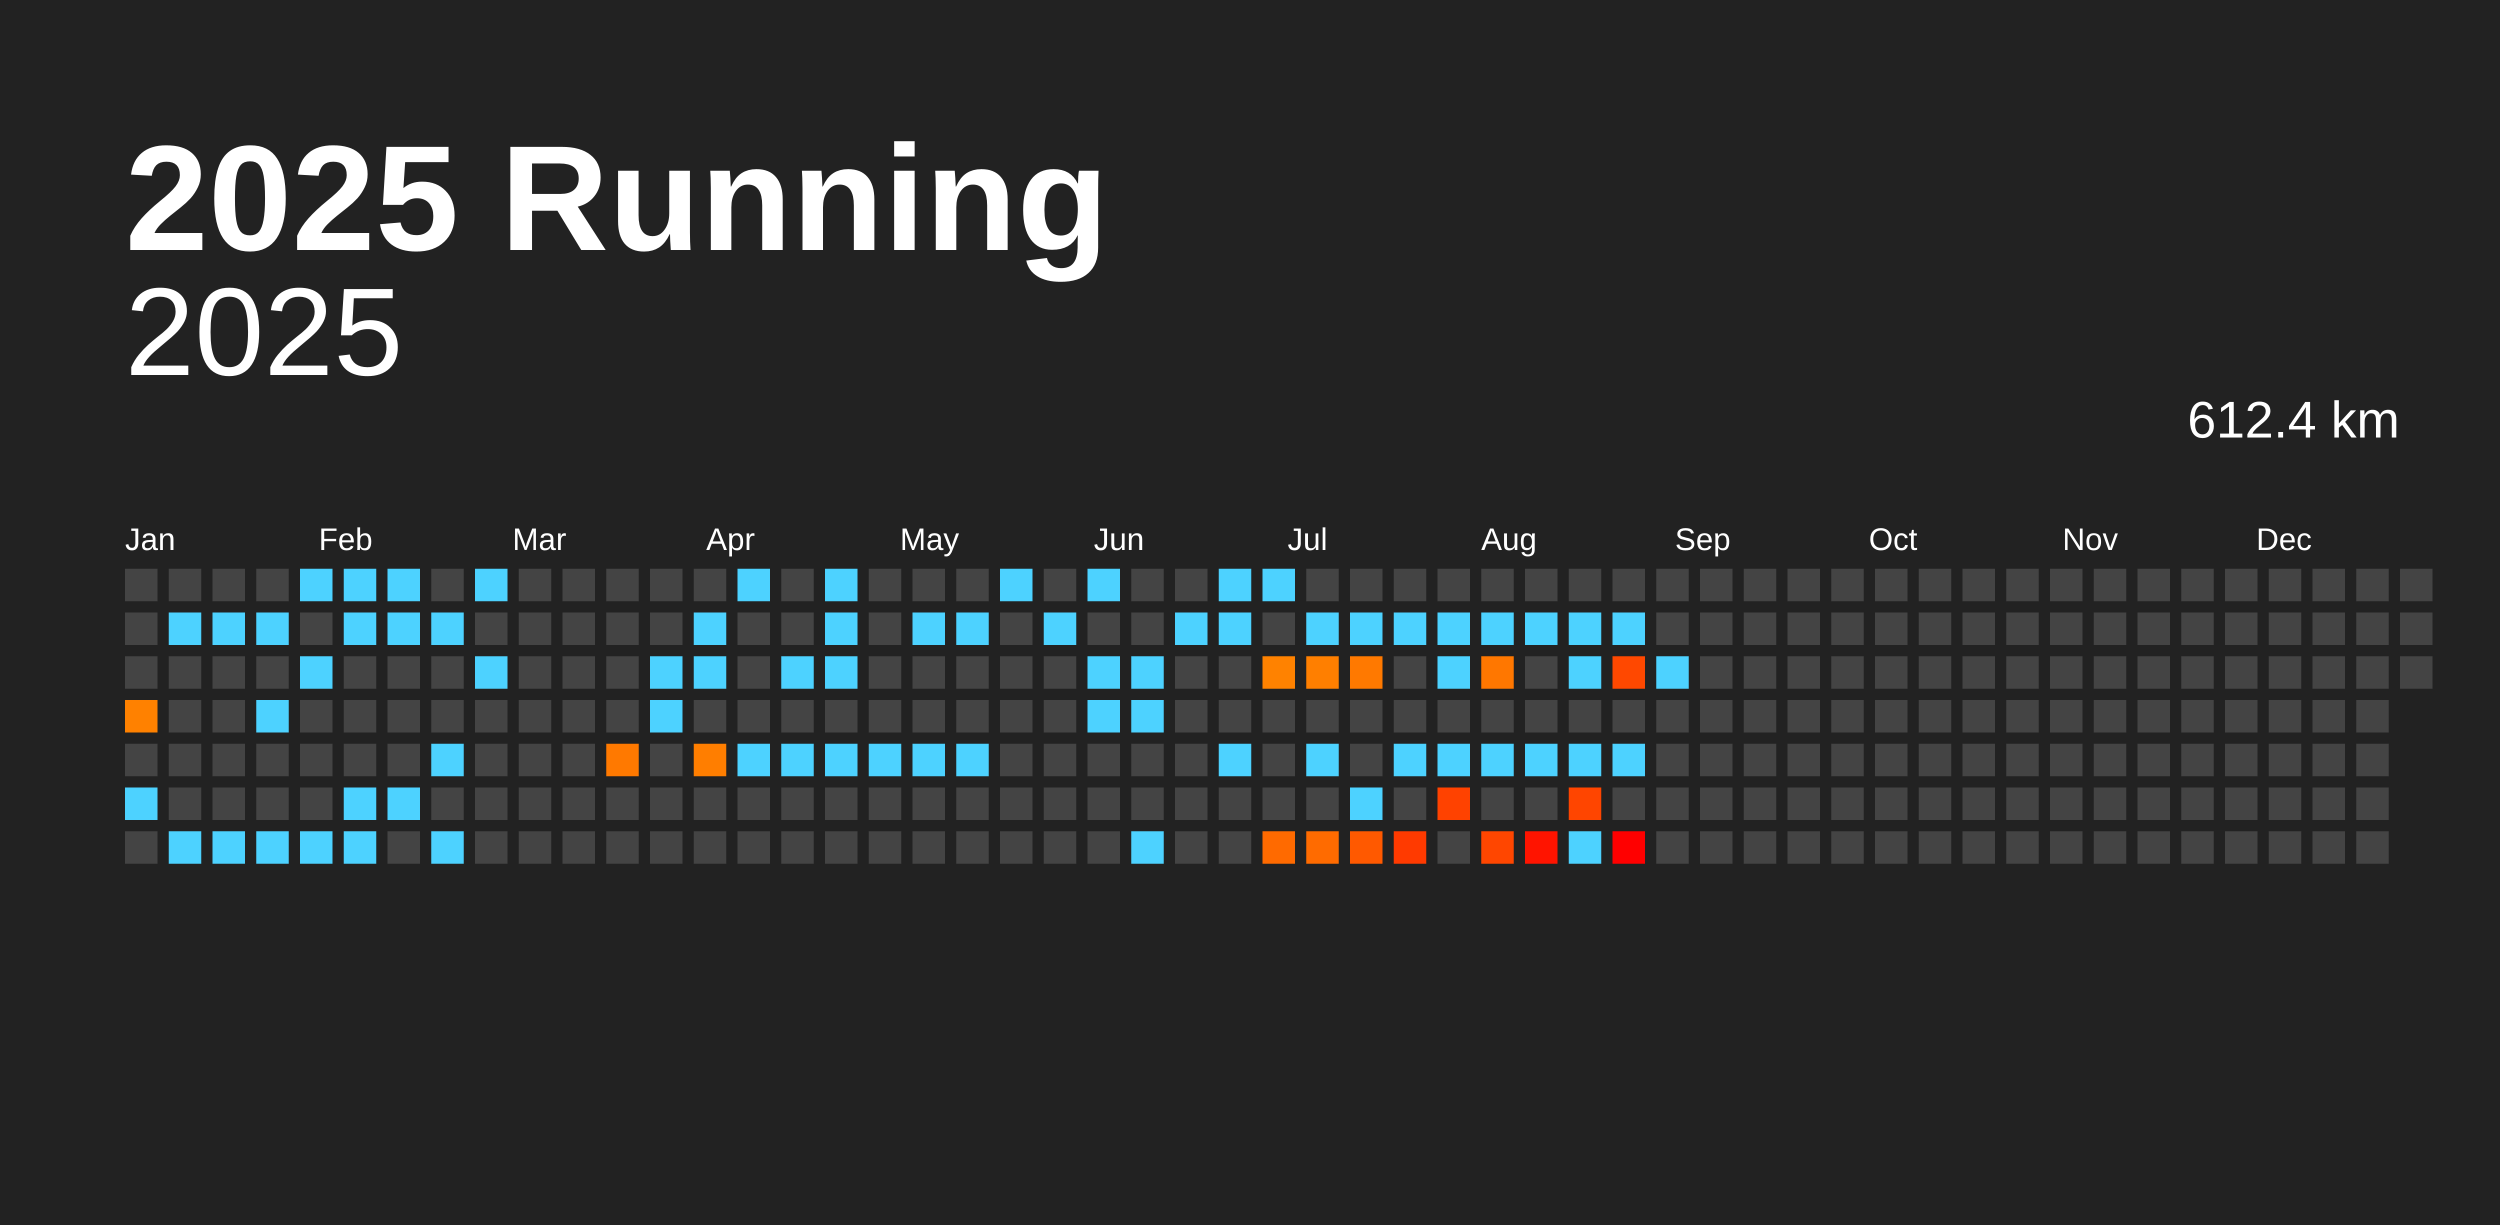
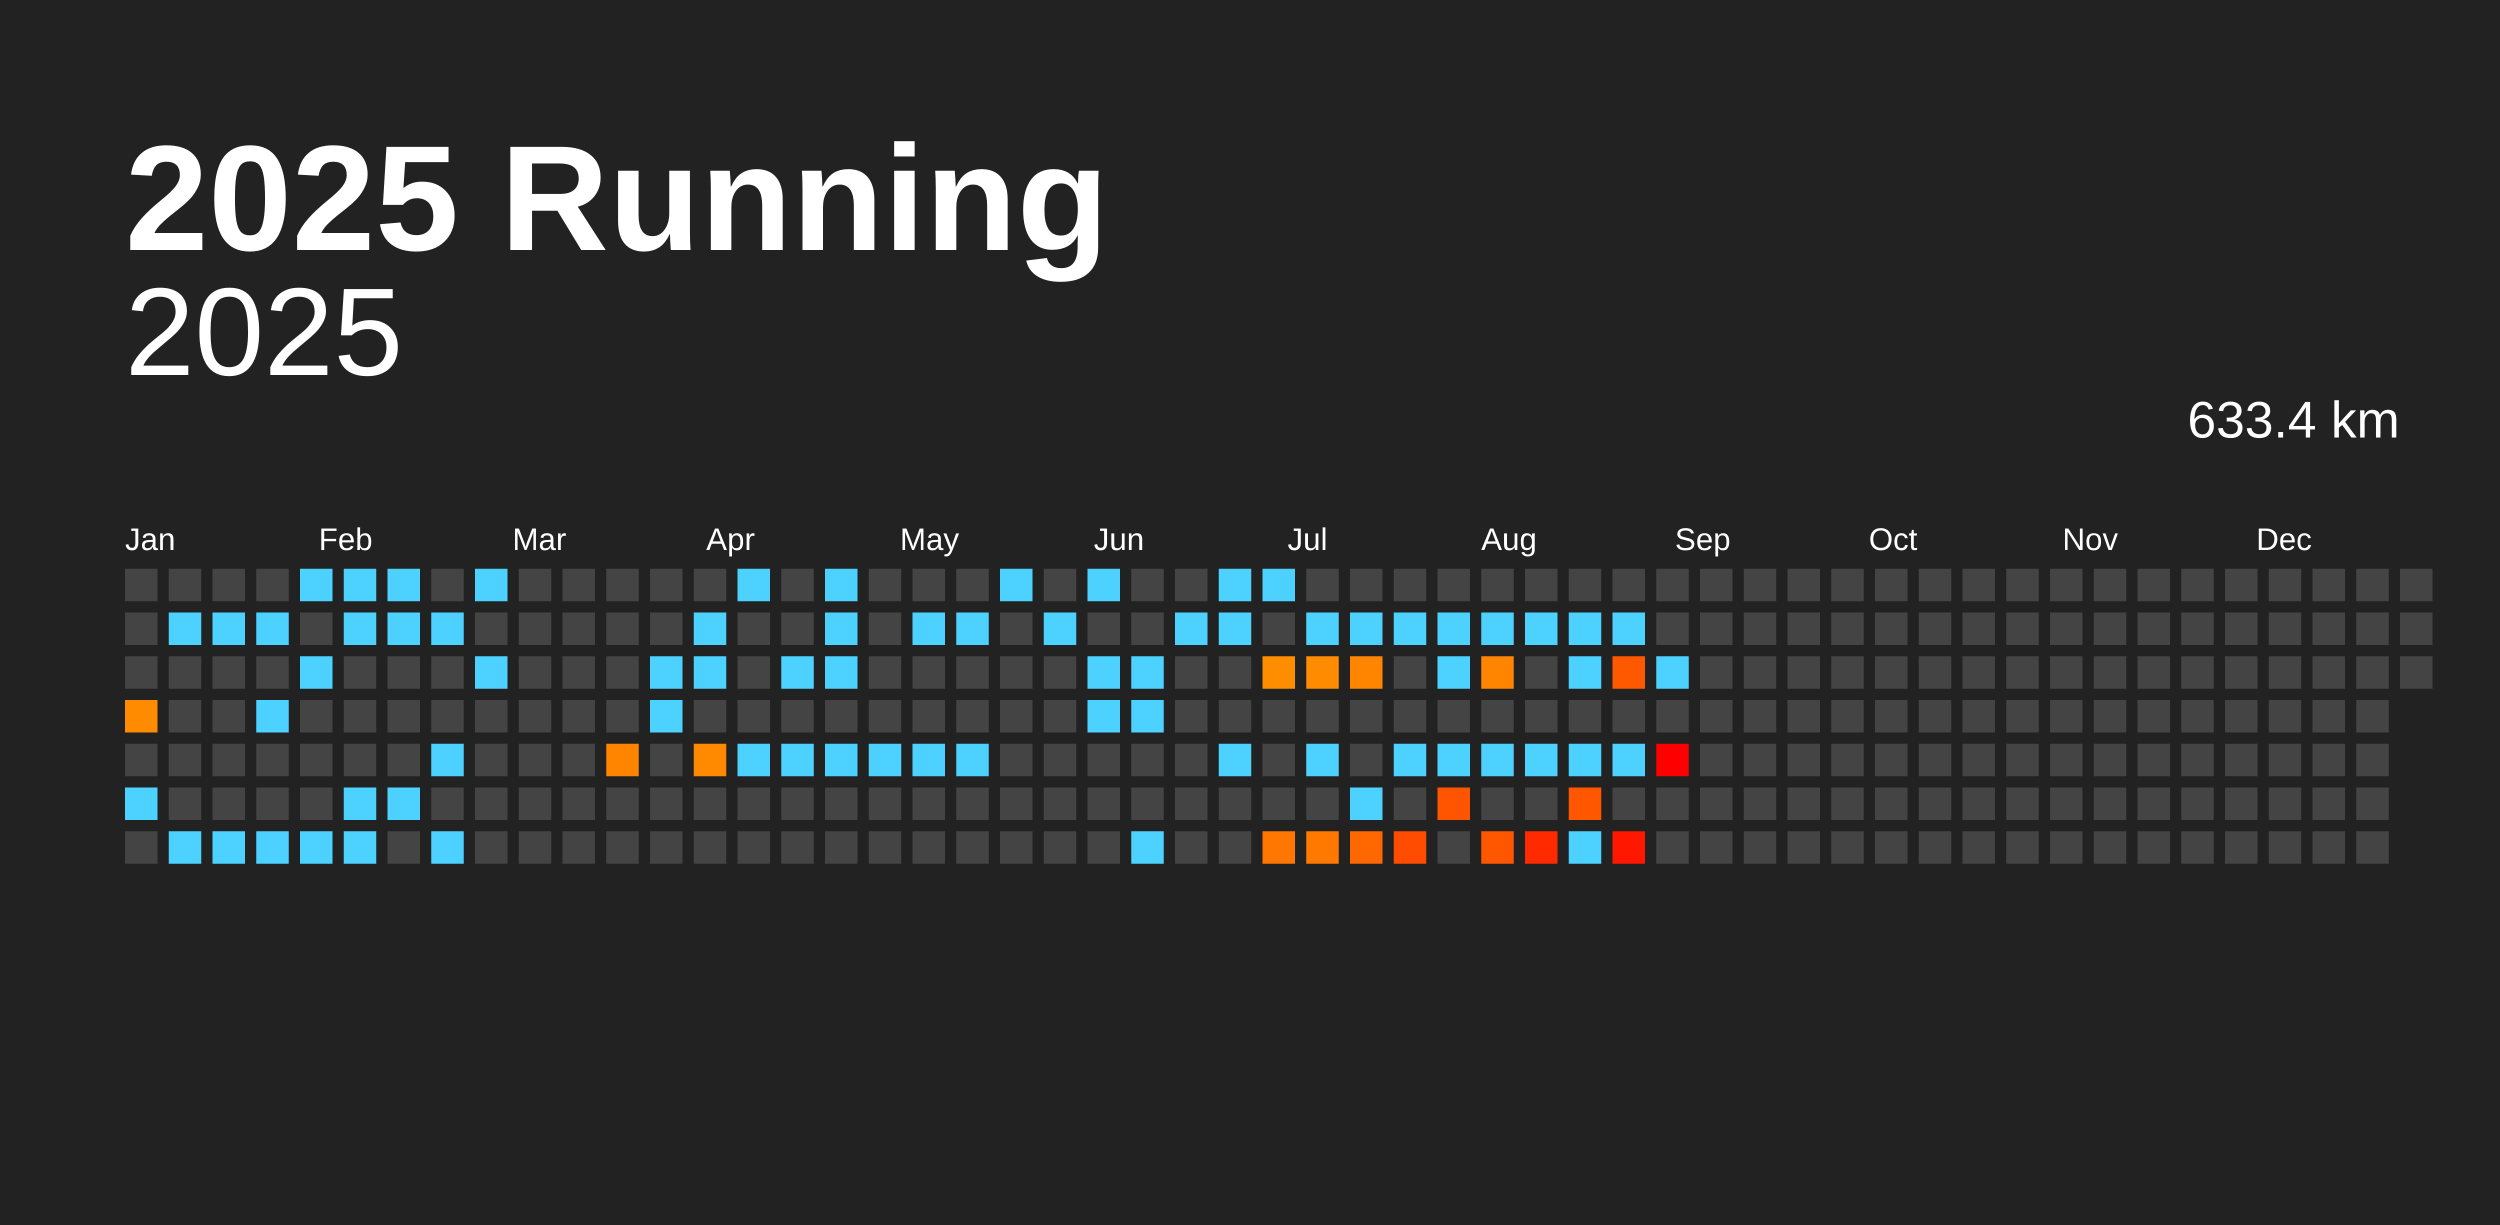
<svg xmlns="http://www.w3.org/2000/svg" baseProfile="full" height="98mm" version="1.1" viewBox="0,0,200,98" width="200mm">
  <defs />
  <rect fill="#222222" height="98" width="200" x="0" y="0" />
  <text fill="#FFFFFF" style="font-size:12px; font-family:Arial; font-weight:bold;" x="10" y="20">2025 Running</text>
  <text alignment-baseline="hanging" fill="#FFFFFF" style="font-size:10.0px; font-family:Arial;" x="10" y="30">2025</text>
-   <text alignment-baseline="hanging" fill="#FFFFFF" style="font-size:4.125px; font-family:Arial;" x="175" y="35">612.4 km</text>
+   <text alignment-baseline="hanging" fill="#FFFFFF" style="font-size:4.125px; font-family:Arial;" x="175" y="35">633.4 km</text>
  <text fill="#FFFFFF" style="font-size:2.5px; font-family:Arial" x="10.0" y="44">Jan</text>
  <text fill="#FFFFFF" style="font-size:2.5px; font-family:Arial" x="25.5" y="44">Feb</text>
  <text fill="#FFFFFF" style="font-size:2.5px; font-family:Arial" x="41.0" y="44">Mar</text>
  <text fill="#FFFFFF" style="font-size:2.5px; font-family:Arial" x="56.5" y="44">Apr</text>
  <text fill="#FFFFFF" style="font-size:2.5px; font-family:Arial" x="72.0" y="44">May</text>
  <text fill="#FFFFFF" style="font-size:2.5px; font-family:Arial" x="87.5" y="44">Jun</text>
  <text fill="#FFFFFF" style="font-size:2.5px; font-family:Arial" x="103.0" y="44">Jul</text>
  <text fill="#FFFFFF" style="font-size:2.5px; font-family:Arial" x="118.5" y="44">Aug</text>
  <text fill="#FFFFFF" style="font-size:2.5px; font-family:Arial" x="134.0" y="44">Sep</text>
  <text fill="#FFFFFF" style="font-size:2.5px; font-family:Arial" x="149.5" y="44">Oct</text>
  <text fill="#FFFFFF" style="font-size:2.5px; font-family:Arial" x="165.0" y="44">Nov</text>
  <text fill="#FFFFFF" style="font-size:2.5px; font-family:Arial" x="180.5" y="44">Dec</text>
  <rect fill="#444444" height="2.6" width="2.6" x="10.0" y="45.5" />
  <rect fill="#444444" height="2.6" width="2.6" x="10.0" y="49.0" />
  <rect fill="#444444" height="2.6" width="2.6" x="10.0" y="52.5" />
-   <rect fill="#ff8100" height="2.6" width="2.6" x="10.0" y="56.0" />
+   <rect fill="#ff8c00" height="2.6" width="2.6" x="10.0" y="56.0" />
  <rect fill="#444444" height="2.6" width="2.6" x="10.0" y="59.5" />
  <rect fill="#4dd2ff" height="2.6" width="2.6" x="10.0" y="63.0" />
  <rect fill="#444444" height="2.6" width="2.6" x="10.0" y="66.5" />
  <rect fill="#444444" height="2.6" width="2.6" x="13.5" y="45.5" />
  <rect fill="#4dd2ff" height="2.6" width="2.6" x="13.5" y="49.0" />
  <rect fill="#444444" height="2.6" width="2.6" x="13.5" y="52.5" />
  <rect fill="#444444" height="2.6" width="2.6" x="13.5" y="56.0" />
  <rect fill="#444444" height="2.6" width="2.6" x="13.5" y="59.5" />
  <rect fill="#444444" height="2.6" width="2.6" x="13.5" y="63.0" />
  <rect fill="#4dd2ff" height="2.6" width="2.6" x="13.5" y="66.5" />
  <rect fill="#444444" height="2.6" width="2.6" x="17.0" y="45.5" />
  <rect fill="#4dd2ff" height="2.6" width="2.6" x="17.0" y="49.0" />
  <rect fill="#444444" height="2.6" width="2.6" x="17.0" y="52.5" />
  <rect fill="#444444" height="2.6" width="2.6" x="17.0" y="56.0" />
  <rect fill="#444444" height="2.6" width="2.6" x="17.0" y="59.5" />
  <rect fill="#444444" height="2.6" width="2.6" x="17.0" y="63.0" />
  <rect fill="#4dd2ff" height="2.6" width="2.6" x="17.0" y="66.5" />
  <rect fill="#444444" height="2.6" width="2.6" x="20.5" y="45.5" />
  <rect fill="#4dd2ff" height="2.6" width="2.6" x="20.5" y="49.0" />
  <rect fill="#444444" height="2.6" width="2.6" x="20.5" y="52.5" />
  <rect fill="#4dd2ff" height="2.6" width="2.6" x="20.5" y="56.0" />
  <rect fill="#444444" height="2.6" width="2.6" x="20.5" y="59.5" />
  <rect fill="#444444" height="2.6" width="2.6" x="20.5" y="63.0" />
  <rect fill="#4dd2ff" height="2.6" width="2.6" x="20.5" y="66.5" />
  <rect fill="#4dd2ff" height="2.6" width="2.6" x="24.0" y="45.5" />
  <rect fill="#444444" height="2.6" width="2.6" x="24.0" y="49.0" />
  <rect fill="#4dd2ff" height="2.6" width="2.6" x="24.0" y="52.5" />
  <rect fill="#444444" height="2.6" width="2.6" x="24.0" y="56.0" />
  <rect fill="#444444" height="2.6" width="2.6" x="24.0" y="59.5" />
  <rect fill="#444444" height="2.6" width="2.6" x="24.0" y="63.0" />
  <rect fill="#4dd2ff" height="2.6" width="2.6" x="24.0" y="66.5" />
  <rect fill="#4dd2ff" height="2.6" width="2.6" x="27.5" y="45.5" />
  <rect fill="#4dd2ff" height="2.6" width="2.6" x="27.5" y="49.0" />
  <rect fill="#444444" height="2.6" width="2.6" x="27.5" y="52.5" />
  <rect fill="#444444" height="2.6" width="2.6" x="27.5" y="56.0" />
  <rect fill="#444444" height="2.6" width="2.6" x="27.5" y="59.5" />
  <rect fill="#4dd2ff" height="2.6" width="2.6" x="27.5" y="63.0" />
  <rect fill="#4dd2ff" height="2.6" width="2.6" x="27.5" y="66.5" />
  <rect fill="#4dd2ff" height="2.6" width="2.6" x="31.0" y="45.5" />
  <rect fill="#4dd2ff" height="2.6" width="2.6" x="31.0" y="49.0" />
  <rect fill="#444444" height="2.6" width="2.6" x="31.0" y="52.5" />
  <rect fill="#444444" height="2.6" width="2.6" x="31.0" y="56.0" />
  <rect fill="#444444" height="2.6" width="2.6" x="31.0" y="59.5" />
  <rect fill="#4dd2ff" height="2.6" width="2.6" x="31.0" y="63.0" />
  <rect fill="#444444" height="2.6" width="2.6" x="31.0" y="66.5" />
  <rect fill="#444444" height="2.6" width="2.6" x="34.5" y="45.5" />
  <rect fill="#4dd2ff" height="2.6" width="2.6" x="34.5" y="49.0" />
  <rect fill="#444444" height="2.6" width="2.6" x="34.5" y="52.5" />
  <rect fill="#444444" height="2.6" width="2.6" x="34.5" y="56.0" />
  <rect fill="#4dd2ff" height="2.6" width="2.6" x="34.5" y="59.5" />
  <rect fill="#444444" height="2.6" width="2.6" x="34.5" y="63.0" />
  <rect fill="#4dd2ff" height="2.6" width="2.6" x="34.5" y="66.5" />
  <rect fill="#4dd2ff" height="2.6" width="2.6" x="38.0" y="45.5" />
  <rect fill="#444444" height="2.6" width="2.6" x="38.0" y="49.0" />
  <rect fill="#4dd2ff" height="2.6" width="2.6" x="38.0" y="52.5" />
  <rect fill="#444444" height="2.6" width="2.6" x="38.0" y="56.0" />
  <rect fill="#444444" height="2.6" width="2.6" x="38.0" y="59.5" />
  <rect fill="#444444" height="2.6" width="2.6" x="38.0" y="63.0" />
  <rect fill="#444444" height="2.6" width="2.6" x="38.0" y="66.5" />
  <rect fill="#444444" height="2.6" width="2.6" x="41.5" y="45.5" />
  <rect fill="#444444" height="2.6" width="2.6" x="41.5" y="49.0" />
  <rect fill="#444444" height="2.6" width="2.6" x="41.5" y="52.5" />
  <rect fill="#444444" height="2.6" width="2.6" x="41.5" y="56.0" />
  <rect fill="#444444" height="2.6" width="2.6" x="41.5" y="59.5" />
  <rect fill="#444444" height="2.6" width="2.6" x="41.5" y="63.0" />
  <rect fill="#444444" height="2.6" width="2.6" x="41.5" y="66.5" />
  <rect fill="#444444" height="2.6" width="2.6" x="45.0" y="45.5" />
  <rect fill="#444444" height="2.6" width="2.6" x="45.0" y="49.0" />
  <rect fill="#444444" height="2.6" width="2.6" x="45.0" y="52.5" />
  <rect fill="#444444" height="2.6" width="2.6" x="45.0" y="56.0" />
  <rect fill="#444444" height="2.6" width="2.6" x="45.0" y="59.5" />
  <rect fill="#444444" height="2.6" width="2.6" x="45.0" y="63.0" />
  <rect fill="#444444" height="2.6" width="2.6" x="45.0" y="66.5" />
  <rect fill="#444444" height="2.6" width="2.6" x="48.5" y="45.5" />
  <rect fill="#444444" height="2.6" width="2.6" x="48.5" y="49.0" />
  <rect fill="#444444" height="2.6" width="2.6" x="48.5" y="52.5" />
  <rect fill="#444444" height="2.6" width="2.6" x="48.5" y="56.0" />
-   <rect fill="#ff7900" height="2.6" width="2.6" x="48.5" y="59.5" />
+   <rect fill="#ff8500" height="2.6" width="2.6" x="48.5" y="59.5" />
  <rect fill="#444444" height="2.6" width="2.6" x="48.5" y="63.0" />
  <rect fill="#444444" height="2.6" width="2.6" x="48.5" y="66.5" />
  <rect fill="#444444" height="2.6" width="2.6" x="52.0" y="45.5" />
  <rect fill="#444444" height="2.6" width="2.6" x="52.0" y="49.0" />
  <rect fill="#4dd2ff" height="2.6" width="2.6" x="52.0" y="52.5" />
  <rect fill="#4dd2ff" height="2.6" width="2.6" x="52.0" y="56.0" />
  <rect fill="#444444" height="2.6" width="2.6" x="52.0" y="59.5" />
  <rect fill="#444444" height="2.6" width="2.6" x="52.0" y="63.0" />
  <rect fill="#444444" height="2.6" width="2.6" x="52.0" y="66.5" />
  <rect fill="#444444" height="2.6" width="2.6" x="55.5" y="45.5" />
  <rect fill="#4dd2ff" height="2.6" width="2.6" x="55.5" y="49.0" />
  <rect fill="#4dd2ff" height="2.6" width="2.6" x="55.5" y="52.5" />
  <rect fill="#444444" height="2.6" width="2.6" x="55.5" y="56.0" />
-   <rect fill="#ff7e00" height="2.6" width="2.6" x="55.5" y="59.5" />
+   <rect fill="#ff8a00" height="2.6" width="2.6" x="55.5" y="59.5" />
  <rect fill="#444444" height="2.6" width="2.6" x="55.5" y="63.0" />
  <rect fill="#444444" height="2.6" width="2.6" x="55.5" y="66.5" />
  <rect fill="#4dd2ff" height="2.6" width="2.6" x="59.0" y="45.5" />
  <rect fill="#444444" height="2.6" width="2.6" x="59.0" y="49.0" />
  <rect fill="#444444" height="2.6" width="2.6" x="59.0" y="52.5" />
  <rect fill="#444444" height="2.6" width="2.6" x="59.0" y="56.0" />
  <rect fill="#4dd2ff" height="2.6" width="2.6" x="59.0" y="59.5" />
  <rect fill="#444444" height="2.6" width="2.6" x="59.0" y="63.0" />
  <rect fill="#444444" height="2.6" width="2.6" x="59.0" y="66.5" />
  <rect fill="#444444" height="2.6" width="2.6" x="62.5" y="45.5" />
  <rect fill="#444444" height="2.6" width="2.6" x="62.5" y="49.0" />
  <rect fill="#4dd2ff" height="2.6" width="2.6" x="62.5" y="52.5" />
  <rect fill="#444444" height="2.6" width="2.6" x="62.5" y="56.0" />
  <rect fill="#4dd2ff" height="2.6" width="2.6" x="62.5" y="59.5" />
  <rect fill="#444444" height="2.6" width="2.6" x="62.5" y="63.0" />
  <rect fill="#444444" height="2.6" width="2.6" x="62.5" y="66.5" />
  <rect fill="#4dd2ff" height="2.6" width="2.6" x="66.0" y="45.5" />
  <rect fill="#4dd2ff" height="2.6" width="2.6" x="66.0" y="49.0" />
  <rect fill="#4dd2ff" height="2.6" width="2.6" x="66.0" y="52.5" />
  <rect fill="#444444" height="2.6" width="2.6" x="66.0" y="56.0" />
  <rect fill="#4dd2ff" height="2.6" width="2.6" x="66.0" y="59.5" />
  <rect fill="#444444" height="2.6" width="2.6" x="66.0" y="63.0" />
  <rect fill="#444444" height="2.6" width="2.6" x="66.0" y="66.5" />
  <rect fill="#444444" height="2.6" width="2.6" x="69.5" y="45.5" />
  <rect fill="#444444" height="2.6" width="2.6" x="69.5" y="49.0" />
  <rect fill="#444444" height="2.6" width="2.6" x="69.5" y="52.5" />
  <rect fill="#444444" height="2.6" width="2.6" x="69.5" y="56.0" />
  <rect fill="#4dd2ff" height="2.6" width="2.6" x="69.5" y="59.5" />
  <rect fill="#444444" height="2.6" width="2.6" x="69.5" y="63.0" />
  <rect fill="#444444" height="2.6" width="2.6" x="69.5" y="66.5" />
  <rect fill="#444444" height="2.6" width="2.6" x="73.0" y="45.5" />
  <rect fill="#4dd2ff" height="2.6" width="2.6" x="73.0" y="49.0" />
  <rect fill="#444444" height="2.6" width="2.6" x="73.0" y="52.5" />
  <rect fill="#444444" height="2.6" width="2.6" x="73.0" y="56.0" />
  <rect fill="#4dd2ff" height="2.6" width="2.6" x="73.0" y="59.5" />
  <rect fill="#444444" height="2.6" width="2.6" x="73.0" y="63.0" />
  <rect fill="#444444" height="2.6" width="2.6" x="73.0" y="66.5" />
  <rect fill="#444444" height="2.6" width="2.6" x="76.5" y="45.5" />
  <rect fill="#4dd2ff" height="2.6" width="2.6" x="76.5" y="49.0" />
  <rect fill="#444444" height="2.6" width="2.6" x="76.5" y="52.5" />
  <rect fill="#444444" height="2.6" width="2.6" x="76.5" y="56.0" />
  <rect fill="#4dd2ff" height="2.6" width="2.6" x="76.5" y="59.5" />
  <rect fill="#444444" height="2.6" width="2.6" x="76.5" y="63.0" />
  <rect fill="#444444" height="2.6" width="2.6" x="76.5" y="66.5" />
  <rect fill="#4dd2ff" height="2.6" width="2.6" x="80.0" y="45.5" />
  <rect fill="#444444" height="2.6" width="2.6" x="80.0" y="49.0" />
  <rect fill="#444444" height="2.6" width="2.6" x="80.0" y="52.5" />
  <rect fill="#444444" height="2.6" width="2.6" x="80.0" y="56.0" />
  <rect fill="#444444" height="2.6" width="2.6" x="80.0" y="59.5" />
  <rect fill="#444444" height="2.6" width="2.6" x="80.0" y="63.0" />
  <rect fill="#444444" height="2.6" width="2.6" x="80.0" y="66.5" />
  <rect fill="#444444" height="2.6" width="2.6" x="83.5" y="45.5" />
  <rect fill="#4dd2ff" height="2.6" width="2.6" x="83.5" y="49.0" />
  <rect fill="#444444" height="2.6" width="2.6" x="83.5" y="52.5" />
  <rect fill="#444444" height="2.6" width="2.6" x="83.5" y="56.0" />
  <rect fill="#444444" height="2.6" width="2.6" x="83.5" y="59.5" />
  <rect fill="#444444" height="2.6" width="2.6" x="83.5" y="63.0" />
  <rect fill="#444444" height="2.6" width="2.6" x="83.5" y="66.5" />
  <rect fill="#4dd2ff" height="2.6" width="2.6" x="87.0" y="45.5" />
  <rect fill="#444444" height="2.6" width="2.6" x="87.0" y="49.0" />
  <rect fill="#4dd2ff" height="2.6" width="2.6" x="87.0" y="52.5" />
  <rect fill="#4dd2ff" height="2.6" width="2.6" x="87.0" y="56.0" />
  <rect fill="#444444" height="2.6" width="2.6" x="87.0" y="59.5" />
  <rect fill="#444444" height="2.6" width="2.6" x="87.0" y="63.0" />
  <rect fill="#444444" height="2.6" width="2.6" x="87.0" y="66.5" />
  <rect fill="#444444" height="2.6" width="2.6" x="90.5" y="45.5" />
  <rect fill="#444444" height="2.6" width="2.6" x="90.5" y="49.0" />
  <rect fill="#4dd2ff" height="2.6" width="2.6" x="90.5" y="52.5" />
  <rect fill="#4dd2ff" height="2.6" width="2.6" x="90.5" y="56.0" />
  <rect fill="#444444" height="2.6" width="2.6" x="90.5" y="59.5" />
  <rect fill="#444444" height="2.6" width="2.6" x="90.5" y="63.0" />
  <rect fill="#4dd2ff" height="2.6" width="2.6" x="90.5" y="66.5" />
  <rect fill="#444444" height="2.6" width="2.6" x="94.0" y="45.5" />
  <rect fill="#4dd2ff" height="2.6" width="2.6" x="94.0" y="49.0" />
  <rect fill="#444444" height="2.6" width="2.6" x="94.0" y="52.5" />
  <rect fill="#444444" height="2.6" width="2.6" x="94.0" y="56.0" />
  <rect fill="#444444" height="2.6" width="2.6" x="94.0" y="59.5" />
  <rect fill="#444444" height="2.6" width="2.6" x="94.0" y="63.0" />
  <rect fill="#444444" height="2.6" width="2.6" x="94.0" y="66.5" />
  <rect fill="#4dd2ff" height="2.6" width="2.6" x="97.5" y="45.5" />
  <rect fill="#4dd2ff" height="2.6" width="2.6" x="97.5" y="49.0" />
  <rect fill="#444444" height="2.6" width="2.6" x="97.5" y="52.5" />
  <rect fill="#444444" height="2.6" width="2.6" x="97.5" y="56.0" />
  <rect fill="#4dd2ff" height="2.6" width="2.6" x="97.5" y="59.5" />
  <rect fill="#444444" height="2.6" width="2.6" x="97.5" y="63.0" />
  <rect fill="#444444" height="2.6" width="2.6" x="97.5" y="66.5" />
  <rect fill="#4dd2ff" height="2.6" width="2.6" x="101.0" y="45.5" />
  <rect fill="#444444" height="2.6" width="2.6" x="101.0" y="49.0" />
-   <rect fill="#ff8200" height="2.6" width="2.6" x="101.0" y="52.5" />
+   <rect fill="#ff8d00" height="2.6" width="2.6" x="101.0" y="52.5" />
  <rect fill="#444444" height="2.6" width="2.6" x="101.0" y="56.0" />
  <rect fill="#444444" height="2.6" width="2.6" x="101.0" y="59.5" />
  <rect fill="#444444" height="2.6" width="2.6" x="101.0" y="63.0" />
-   <rect fill="#ff6a00" height="2.6" width="2.6" x="101.0" y="66.5" />
+   <rect fill="#ff7700" height="2.6" width="2.6" x="101.0" y="66.5" />
  <rect fill="#444444" height="2.6" width="2.6" x="104.5" y="45.5" />
  <rect fill="#4dd2ff" height="2.6" width="2.6" x="104.5" y="49.0" />
-   <rect fill="#ff7f00" height="2.6" width="2.6" x="104.5" y="52.5" />
+   <rect fill="#ff8b00" height="2.6" width="2.6" x="104.5" y="52.5" />
  <rect fill="#444444" height="2.6" width="2.6" x="104.5" y="56.0" />
  <rect fill="#4dd2ff" height="2.6" width="2.6" x="104.5" y="59.5" />
  <rect fill="#444444" height="2.6" width="2.6" x="104.5" y="63.0" />
-   <rect fill="#ff6b00" height="2.6" width="2.6" x="104.5" y="66.5" />
+   <rect fill="#ff7900" height="2.6" width="2.6" x="104.5" y="66.5" />
  <rect fill="#444444" height="2.6" width="2.6" x="108.0" y="45.5" />
  <rect fill="#4dd2ff" height="2.6" width="2.6" x="108.0" y="49.0" />
-   <rect fill="#ff7900" height="2.6" width="2.6" x="108.0" y="52.5" />
+   <rect fill="#ff8500" height="2.6" width="2.6" x="108.0" y="52.5" />
  <rect fill="#444444" height="2.6" width="2.6" x="108.0" y="56.0" />
  <rect fill="#444444" height="2.6" width="2.6" x="108.0" y="59.5" />
  <rect fill="#4dd2ff" height="2.6" width="2.6" x="108.0" y="63.0" />
-   <rect fill="#ff5900" height="2.6" width="2.6" x="108.0" y="66.5" />
+   <rect fill="#ff6800" height="2.6" width="2.6" x="108.0" y="66.5" />
  <rect fill="#444444" height="2.6" width="2.6" x="111.5" y="45.5" />
  <rect fill="#4dd2ff" height="2.6" width="2.6" x="111.5" y="49.0" />
  <rect fill="#444444" height="2.6" width="2.6" x="111.5" y="52.5" />
  <rect fill="#444444" height="2.6" width="2.6" x="111.5" y="56.0" />
  <rect fill="#4dd2ff" height="2.6" width="2.6" x="111.5" y="59.5" />
  <rect fill="#444444" height="2.6" width="2.6" x="111.5" y="63.0" />
-   <rect fill="#ff3a00" height="2.6" width="2.6" x="111.5" y="66.5" />
+   <rect fill="#ff4c00" height="2.6" width="2.6" x="111.5" y="66.5" />
  <rect fill="#444444" height="2.6" width="2.6" x="115.0" y="45.5" />
  <rect fill="#4dd2ff" height="2.6" width="2.6" x="115.0" y="49.0" />
  <rect fill="#4dd2ff" height="2.6" width="2.6" x="115.0" y="52.5" />
  <rect fill="#444444" height="2.6" width="2.6" x="115.0" y="56.0" />
  <rect fill="#4dd2ff" height="2.6" width="2.6" x="115.0" y="59.5" />
-   <rect fill="#ff4200" height="2.6" width="2.6" x="115.0" y="63.0" />
+   <rect fill="#ff5400" height="2.6" width="2.6" x="115.0" y="63.0" />
  <rect fill="#444444" height="2.6" width="2.6" x="115.0" y="66.5" />
  <rect fill="#444444" height="2.6" width="2.6" x="118.5" y="45.5" />
  <rect fill="#4dd2ff" height="2.6" width="2.6" x="118.5" y="49.0" />
-   <rect fill="#ff7700" height="2.6" width="2.6" x="118.5" y="52.5" />
+   <rect fill="#ff8400" height="2.6" width="2.6" x="118.5" y="52.5" />
  <rect fill="#444444" height="2.6" width="2.6" x="118.5" y="56.0" />
  <rect fill="#4dd2ff" height="2.6" width="2.6" x="118.5" y="59.5" />
  <rect fill="#444444" height="2.6" width="2.6" x="118.5" y="63.0" />
-   <rect fill="#ff4600" height="2.6" width="2.6" x="118.5" y="66.5" />
+   <rect fill="#ff5700" height="2.6" width="2.6" x="118.5" y="66.5" />
  <rect fill="#444444" height="2.6" width="2.6" x="122.0" y="45.5" />
  <rect fill="#4dd2ff" height="2.6" width="2.6" x="122.0" y="49.0" />
  <rect fill="#444444" height="2.6" width="2.6" x="122.0" y="52.5" />
  <rect fill="#444444" height="2.6" width="2.6" x="122.0" y="56.0" />
  <rect fill="#4dd2ff" height="2.6" width="2.6" x="122.0" y="59.5" />
  <rect fill="#444444" height="2.6" width="2.6" x="122.0" y="63.0" />
-   <rect fill="#ff1400" height="2.6" width="2.6" x="122.0" y="66.5" />
+   <rect fill="#ff2a00" height="2.6" width="2.6" x="122.0" y="66.5" />
  <rect fill="#444444" height="2.6" width="2.6" x="125.5" y="45.5" />
  <rect fill="#4dd2ff" height="2.6" width="2.6" x="125.5" y="49.0" />
  <rect fill="#4dd2ff" height="2.6" width="2.6" x="125.5" y="52.5" />
  <rect fill="#444444" height="2.6" width="2.6" x="125.5" y="56.0" />
  <rect fill="#4dd2ff" height="2.6" width="2.6" x="125.5" y="59.5" />
-   <rect fill="#ff4500" height="2.6" width="2.6" x="125.5" y="63.0" />
+   <rect fill="#ff5600" height="2.6" width="2.6" x="125.5" y="63.0" />
  <rect fill="#4dd2ff" height="2.6" width="2.6" x="125.5" y="66.5" />
  <rect fill="#444444" height="2.6" width="2.6" x="129.0" y="45.5" />
  <rect fill="#4dd2ff" height="2.6" width="2.6" x="129.0" y="49.0" />
-   <rect fill="#ff4800" height="2.6" width="2.6" x="129.0" y="52.5" />
+   <rect fill="#ff5900" height="2.6" width="2.6" x="129.0" y="52.5" />
  <rect fill="#444444" height="2.6" width="2.6" x="129.0" y="56.0" />
  <rect fill="#4dd2ff" height="2.6" width="2.6" x="129.0" y="59.5" />
  <rect fill="#444444" height="2.6" width="2.6" x="129.0" y="63.0" />
-   <rect fill="#ff0000" height="2.6" width="2.6" x="129.0" y="66.5" />
+   <rect fill="#ff1700" height="2.6" width="2.6" x="129.0" y="66.5" />
  <rect fill="#444444" height="2.6" width="2.6" x="132.5" y="45.5" />
  <rect fill="#444444" height="2.6" width="2.6" x="132.5" y="49.0" />
  <rect fill="#4dd2ff" height="2.6" width="2.6" x="132.5" y="52.5" />
  <rect fill="#444444" height="2.6" width="2.6" x="132.5" y="56.0" />
-   <rect fill="#444444" height="2.6" width="2.6" x="132.5" y="59.5" />
+   <rect fill="red" height="2.6" width="2.6" x="132.5" y="59.5" />
  <rect fill="#444444" height="2.6" width="2.6" x="132.5" y="63.0" />
  <rect fill="#444444" height="2.6" width="2.6" x="132.5" y="66.5" />
  <rect fill="#444444" height="2.6" width="2.6" x="136.0" y="45.5" />
  <rect fill="#444444" height="2.6" width="2.6" x="136.0" y="49.0" />
  <rect fill="#444444" height="2.6" width="2.6" x="136.0" y="52.5" />
  <rect fill="#444444" height="2.6" width="2.6" x="136.0" y="56.0" />
  <rect fill="#444444" height="2.6" width="2.6" x="136.0" y="59.5" />
  <rect fill="#444444" height="2.6" width="2.6" x="136.0" y="63.0" />
  <rect fill="#444444" height="2.6" width="2.6" x="136.0" y="66.5" />
  <rect fill="#444444" height="2.6" width="2.6" x="139.5" y="45.5" />
  <rect fill="#444444" height="2.6" width="2.6" x="139.5" y="49.0" />
  <rect fill="#444444" height="2.6" width="2.6" x="139.5" y="52.5" />
  <rect fill="#444444" height="2.6" width="2.6" x="139.5" y="56.0" />
  <rect fill="#444444" height="2.6" width="2.6" x="139.5" y="59.5" />
  <rect fill="#444444" height="2.6" width="2.6" x="139.5" y="63.0" />
  <rect fill="#444444" height="2.6" width="2.6" x="139.5" y="66.5" />
  <rect fill="#444444" height="2.6" width="2.6" x="143.0" y="45.5" />
  <rect fill="#444444" height="2.6" width="2.6" x="143.0" y="49.0" />
  <rect fill="#444444" height="2.6" width="2.6" x="143.0" y="52.5" />
  <rect fill="#444444" height="2.6" width="2.6" x="143.0" y="56.0" />
  <rect fill="#444444" height="2.6" width="2.6" x="143.0" y="59.5" />
  <rect fill="#444444" height="2.6" width="2.6" x="143.0" y="63.0" />
  <rect fill="#444444" height="2.6" width="2.6" x="143.0" y="66.5" />
  <rect fill="#444444" height="2.6" width="2.6" x="146.5" y="45.5" />
  <rect fill="#444444" height="2.6" width="2.6" x="146.5" y="49.0" />
  <rect fill="#444444" height="2.6" width="2.6" x="146.5" y="52.5" />
  <rect fill="#444444" height="2.6" width="2.6" x="146.5" y="56.0" />
  <rect fill="#444444" height="2.6" width="2.6" x="146.5" y="59.5" />
  <rect fill="#444444" height="2.6" width="2.6" x="146.5" y="63.0" />
  <rect fill="#444444" height="2.6" width="2.6" x="146.5" y="66.5" />
  <rect fill="#444444" height="2.6" width="2.6" x="150.0" y="45.5" />
  <rect fill="#444444" height="2.6" width="2.6" x="150.0" y="49.0" />
  <rect fill="#444444" height="2.6" width="2.6" x="150.0" y="52.5" />
  <rect fill="#444444" height="2.6" width="2.6" x="150.0" y="56.0" />
  <rect fill="#444444" height="2.6" width="2.6" x="150.0" y="59.5" />
  <rect fill="#444444" height="2.6" width="2.6" x="150.0" y="63.0" />
  <rect fill="#444444" height="2.6" width="2.6" x="150.0" y="66.5" />
  <rect fill="#444444" height="2.6" width="2.6" x="153.5" y="45.5" />
  <rect fill="#444444" height="2.6" width="2.6" x="153.5" y="49.0" />
  <rect fill="#444444" height="2.6" width="2.6" x="153.5" y="52.5" />
  <rect fill="#444444" height="2.6" width="2.6" x="153.5" y="56.0" />
  <rect fill="#444444" height="2.6" width="2.6" x="153.5" y="59.5" />
  <rect fill="#444444" height="2.6" width="2.6" x="153.5" y="63.0" />
  <rect fill="#444444" height="2.6" width="2.6" x="153.5" y="66.5" />
  <rect fill="#444444" height="2.6" width="2.6" x="157.0" y="45.5" />
  <rect fill="#444444" height="2.6" width="2.6" x="157.0" y="49.0" />
  <rect fill="#444444" height="2.6" width="2.6" x="157.0" y="52.5" />
  <rect fill="#444444" height="2.6" width="2.6" x="157.0" y="56.0" />
  <rect fill="#444444" height="2.6" width="2.6" x="157.0" y="59.5" />
  <rect fill="#444444" height="2.6" width="2.6" x="157.0" y="63.0" />
  <rect fill="#444444" height="2.6" width="2.6" x="157.0" y="66.5" />
  <rect fill="#444444" height="2.6" width="2.6" x="160.5" y="45.5" />
  <rect fill="#444444" height="2.6" width="2.6" x="160.5" y="49.0" />
  <rect fill="#444444" height="2.6" width="2.6" x="160.5" y="52.5" />
  <rect fill="#444444" height="2.6" width="2.6" x="160.5" y="56.0" />
  <rect fill="#444444" height="2.6" width="2.6" x="160.5" y="59.5" />
  <rect fill="#444444" height="2.6" width="2.6" x="160.5" y="63.0" />
  <rect fill="#444444" height="2.6" width="2.6" x="160.5" y="66.5" />
  <rect fill="#444444" height="2.6" width="2.6" x="164.0" y="45.5" />
  <rect fill="#444444" height="2.6" width="2.6" x="164.0" y="49.0" />
  <rect fill="#444444" height="2.6" width="2.6" x="164.0" y="52.5" />
  <rect fill="#444444" height="2.6" width="2.6" x="164.0" y="56.0" />
  <rect fill="#444444" height="2.6" width="2.6" x="164.0" y="59.5" />
  <rect fill="#444444" height="2.6" width="2.6" x="164.0" y="63.0" />
  <rect fill="#444444" height="2.6" width="2.6" x="164.0" y="66.5" />
  <rect fill="#444444" height="2.6" width="2.6" x="167.5" y="45.5" />
  <rect fill="#444444" height="2.6" width="2.6" x="167.5" y="49.0" />
  <rect fill="#444444" height="2.6" width="2.6" x="167.5" y="52.5" />
  <rect fill="#444444" height="2.6" width="2.6" x="167.5" y="56.0" />
  <rect fill="#444444" height="2.6" width="2.6" x="167.5" y="59.5" />
  <rect fill="#444444" height="2.6" width="2.6" x="167.5" y="63.0" />
  <rect fill="#444444" height="2.6" width="2.6" x="167.5" y="66.5" />
  <rect fill="#444444" height="2.6" width="2.6" x="171.0" y="45.5" />
  <rect fill="#444444" height="2.6" width="2.6" x="171.0" y="49.0" />
  <rect fill="#444444" height="2.6" width="2.6" x="171.0" y="52.5" />
  <rect fill="#444444" height="2.6" width="2.6" x="171.0" y="56.0" />
  <rect fill="#444444" height="2.6" width="2.6" x="171.0" y="59.5" />
  <rect fill="#444444" height="2.6" width="2.6" x="171.0" y="63.0" />
  <rect fill="#444444" height="2.6" width="2.6" x="171.0" y="66.5" />
  <rect fill="#444444" height="2.6" width="2.6" x="174.5" y="45.5" />
  <rect fill="#444444" height="2.6" width="2.6" x="174.5" y="49.0" />
  <rect fill="#444444" height="2.6" width="2.6" x="174.5" y="52.5" />
  <rect fill="#444444" height="2.6" width="2.6" x="174.5" y="56.0" />
  <rect fill="#444444" height="2.6" width="2.6" x="174.5" y="59.5" />
  <rect fill="#444444" height="2.6" width="2.6" x="174.5" y="63.0" />
  <rect fill="#444444" height="2.6" width="2.6" x="174.5" y="66.5" />
  <rect fill="#444444" height="2.6" width="2.6" x="178.0" y="45.5" />
  <rect fill="#444444" height="2.6" width="2.6" x="178.0" y="49.0" />
  <rect fill="#444444" height="2.6" width="2.6" x="178.0" y="52.5" />
  <rect fill="#444444" height="2.6" width="2.6" x="178.0" y="56.0" />
  <rect fill="#444444" height="2.6" width="2.6" x="178.0" y="59.5" />
  <rect fill="#444444" height="2.6" width="2.6" x="178.0" y="63.0" />
  <rect fill="#444444" height="2.6" width="2.6" x="178.0" y="66.5" />
  <rect fill="#444444" height="2.6" width="2.6" x="181.5" y="45.5" />
  <rect fill="#444444" height="2.6" width="2.6" x="181.5" y="49.0" />
  <rect fill="#444444" height="2.6" width="2.6" x="181.5" y="52.5" />
  <rect fill="#444444" height="2.6" width="2.6" x="181.5" y="56.0" />
  <rect fill="#444444" height="2.6" width="2.6" x="181.5" y="59.5" />
  <rect fill="#444444" height="2.6" width="2.6" x="181.5" y="63.0" />
  <rect fill="#444444" height="2.6" width="2.6" x="181.5" y="66.5" />
  <rect fill="#444444" height="2.6" width="2.6" x="185.0" y="45.5" />
  <rect fill="#444444" height="2.6" width="2.6" x="185.0" y="49.0" />
  <rect fill="#444444" height="2.6" width="2.6" x="185.0" y="52.5" />
  <rect fill="#444444" height="2.6" width="2.6" x="185.0" y="56.0" />
  <rect fill="#444444" height="2.6" width="2.6" x="185.0" y="59.5" />
  <rect fill="#444444" height="2.6" width="2.6" x="185.0" y="63.0" />
  <rect fill="#444444" height="2.6" width="2.6" x="185.0" y="66.5" />
  <rect fill="#444444" height="2.6" width="2.6" x="188.5" y="45.5" />
  <rect fill="#444444" height="2.6" width="2.6" x="188.5" y="49.0" />
  <rect fill="#444444" height="2.6" width="2.6" x="188.5" y="52.5" />
  <rect fill="#444444" height="2.6" width="2.6" x="188.5" y="56.0" />
  <rect fill="#444444" height="2.6" width="2.6" x="188.5" y="59.5" />
  <rect fill="#444444" height="2.6" width="2.6" x="188.5" y="63.0" />
  <rect fill="#444444" height="2.6" width="2.6" x="188.5" y="66.5" />
  <rect fill="#444444" height="2.6" width="2.6" x="192.0" y="45.5" />
  <rect fill="#444444" height="2.6" width="2.6" x="192.0" y="49.0" />
  <rect fill="#444444" height="2.6" width="2.6" x="192.0" y="52.5" />
</svg>
